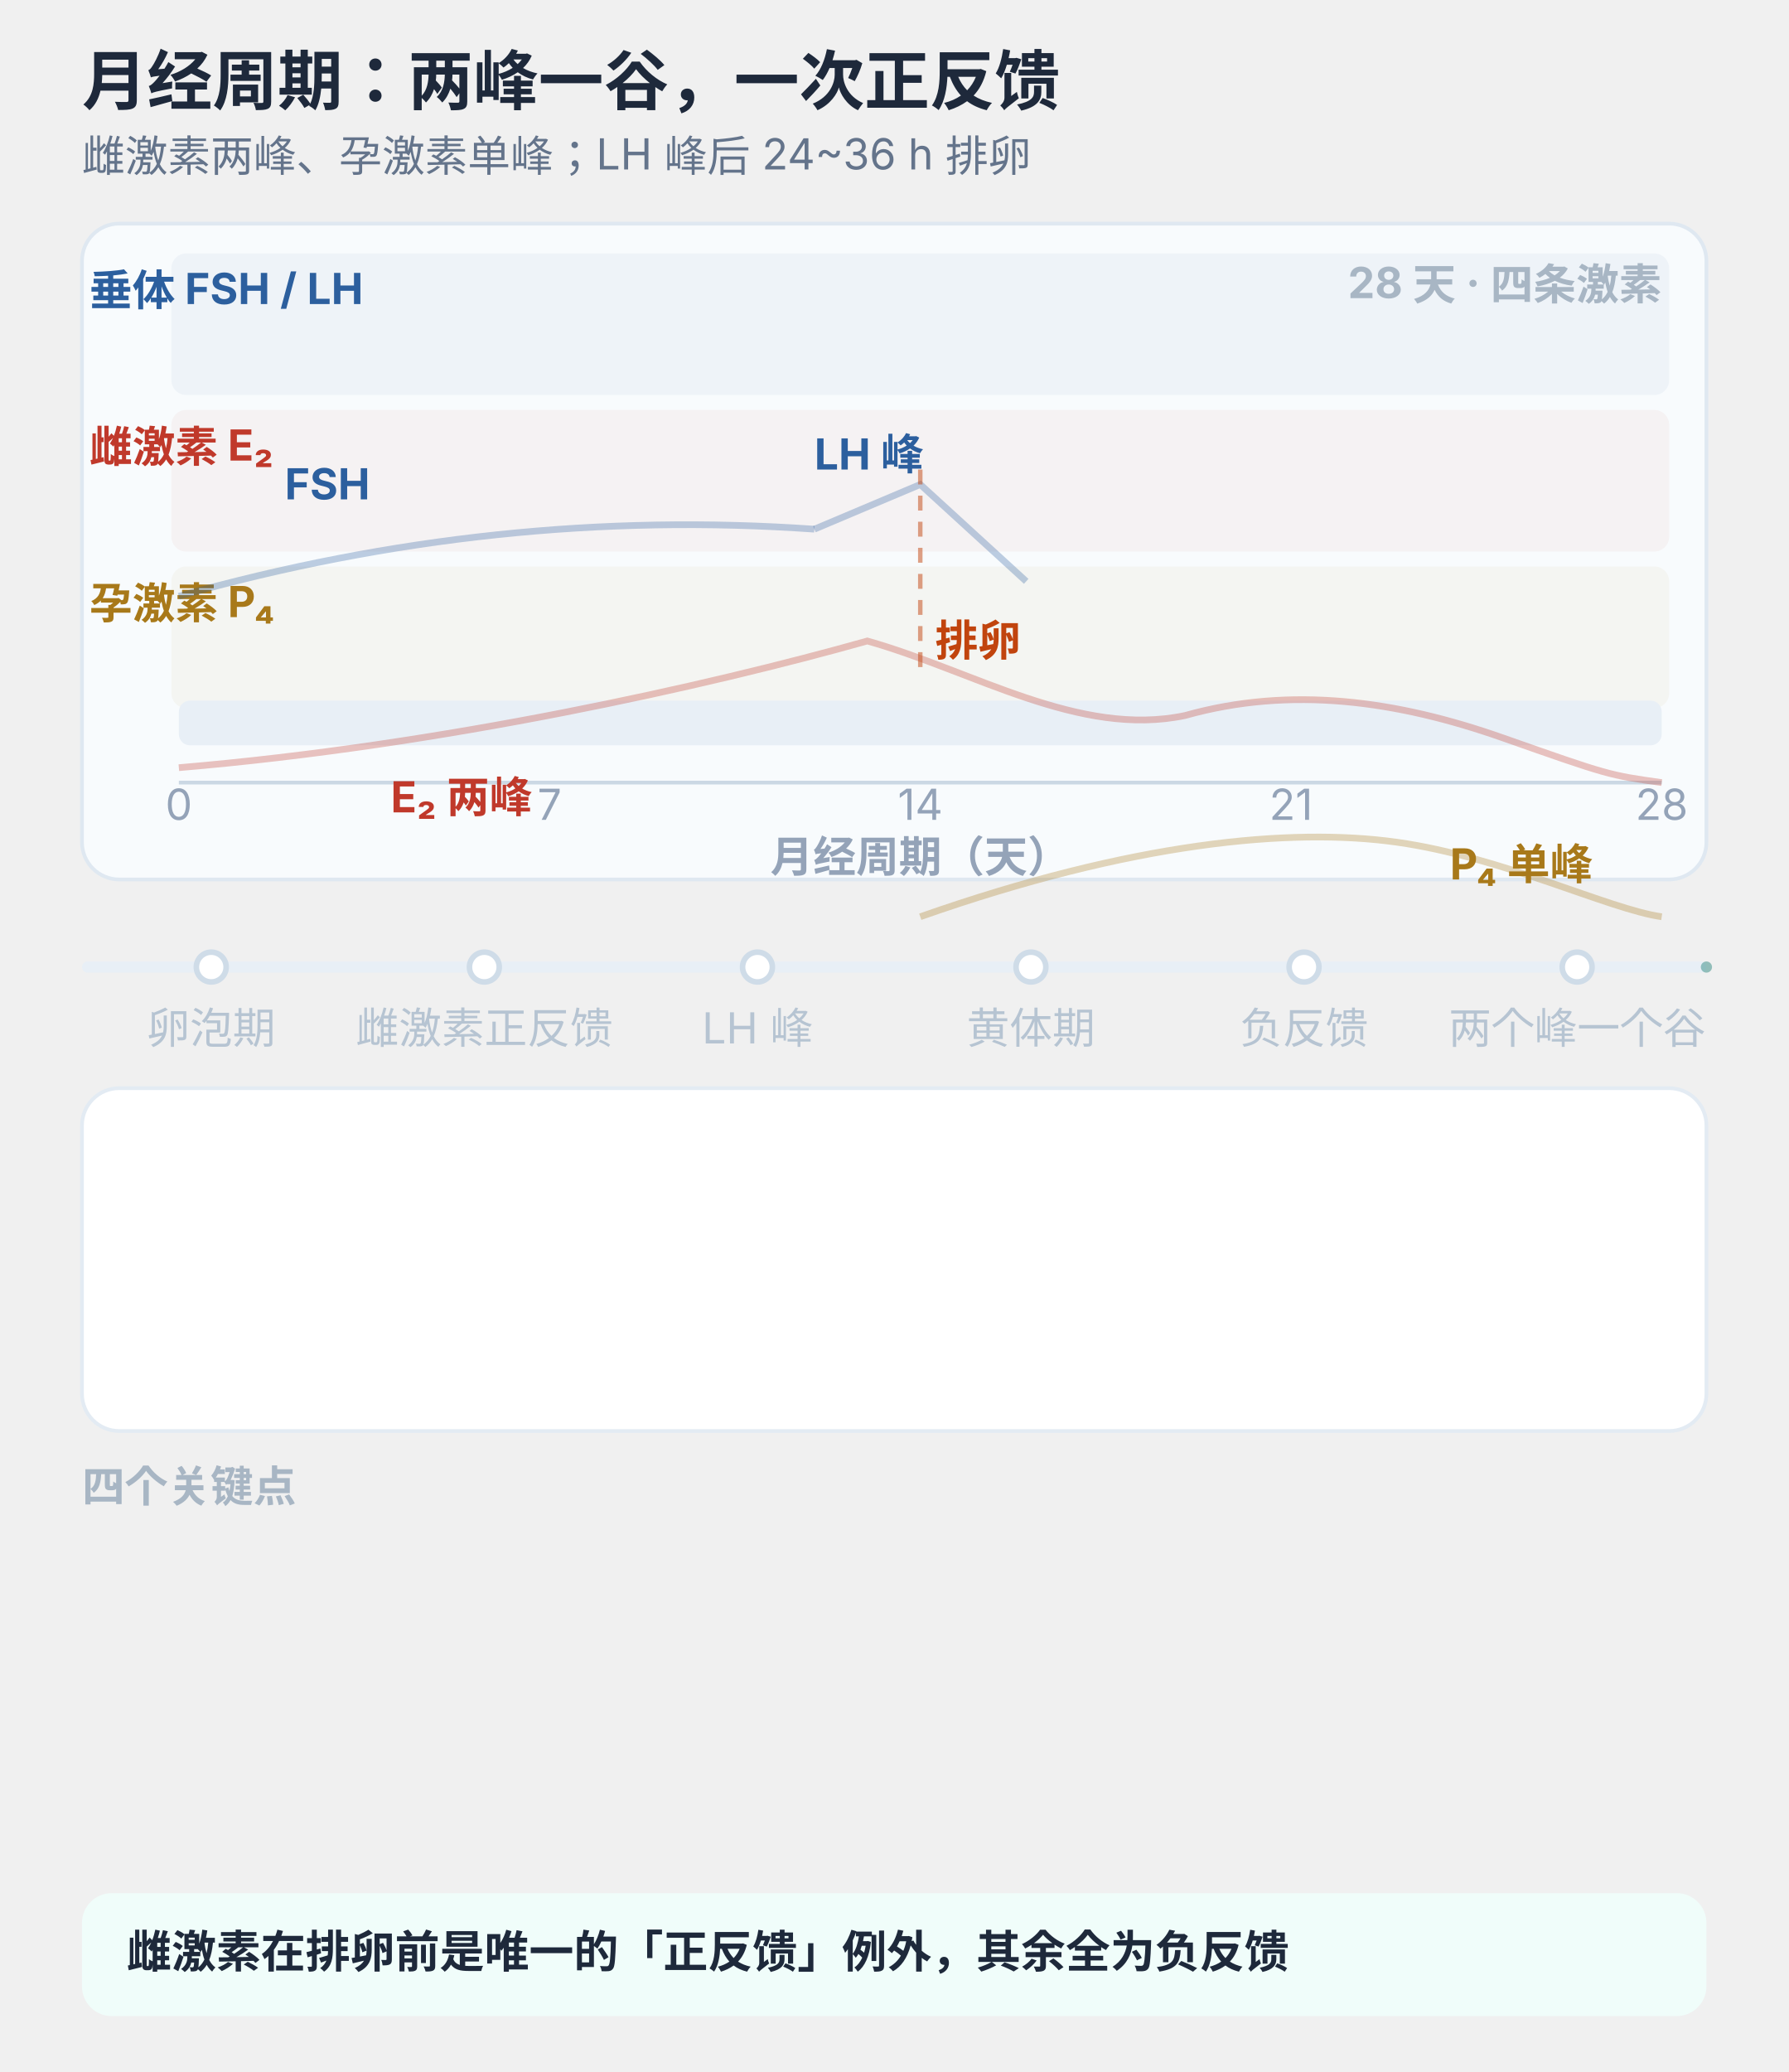
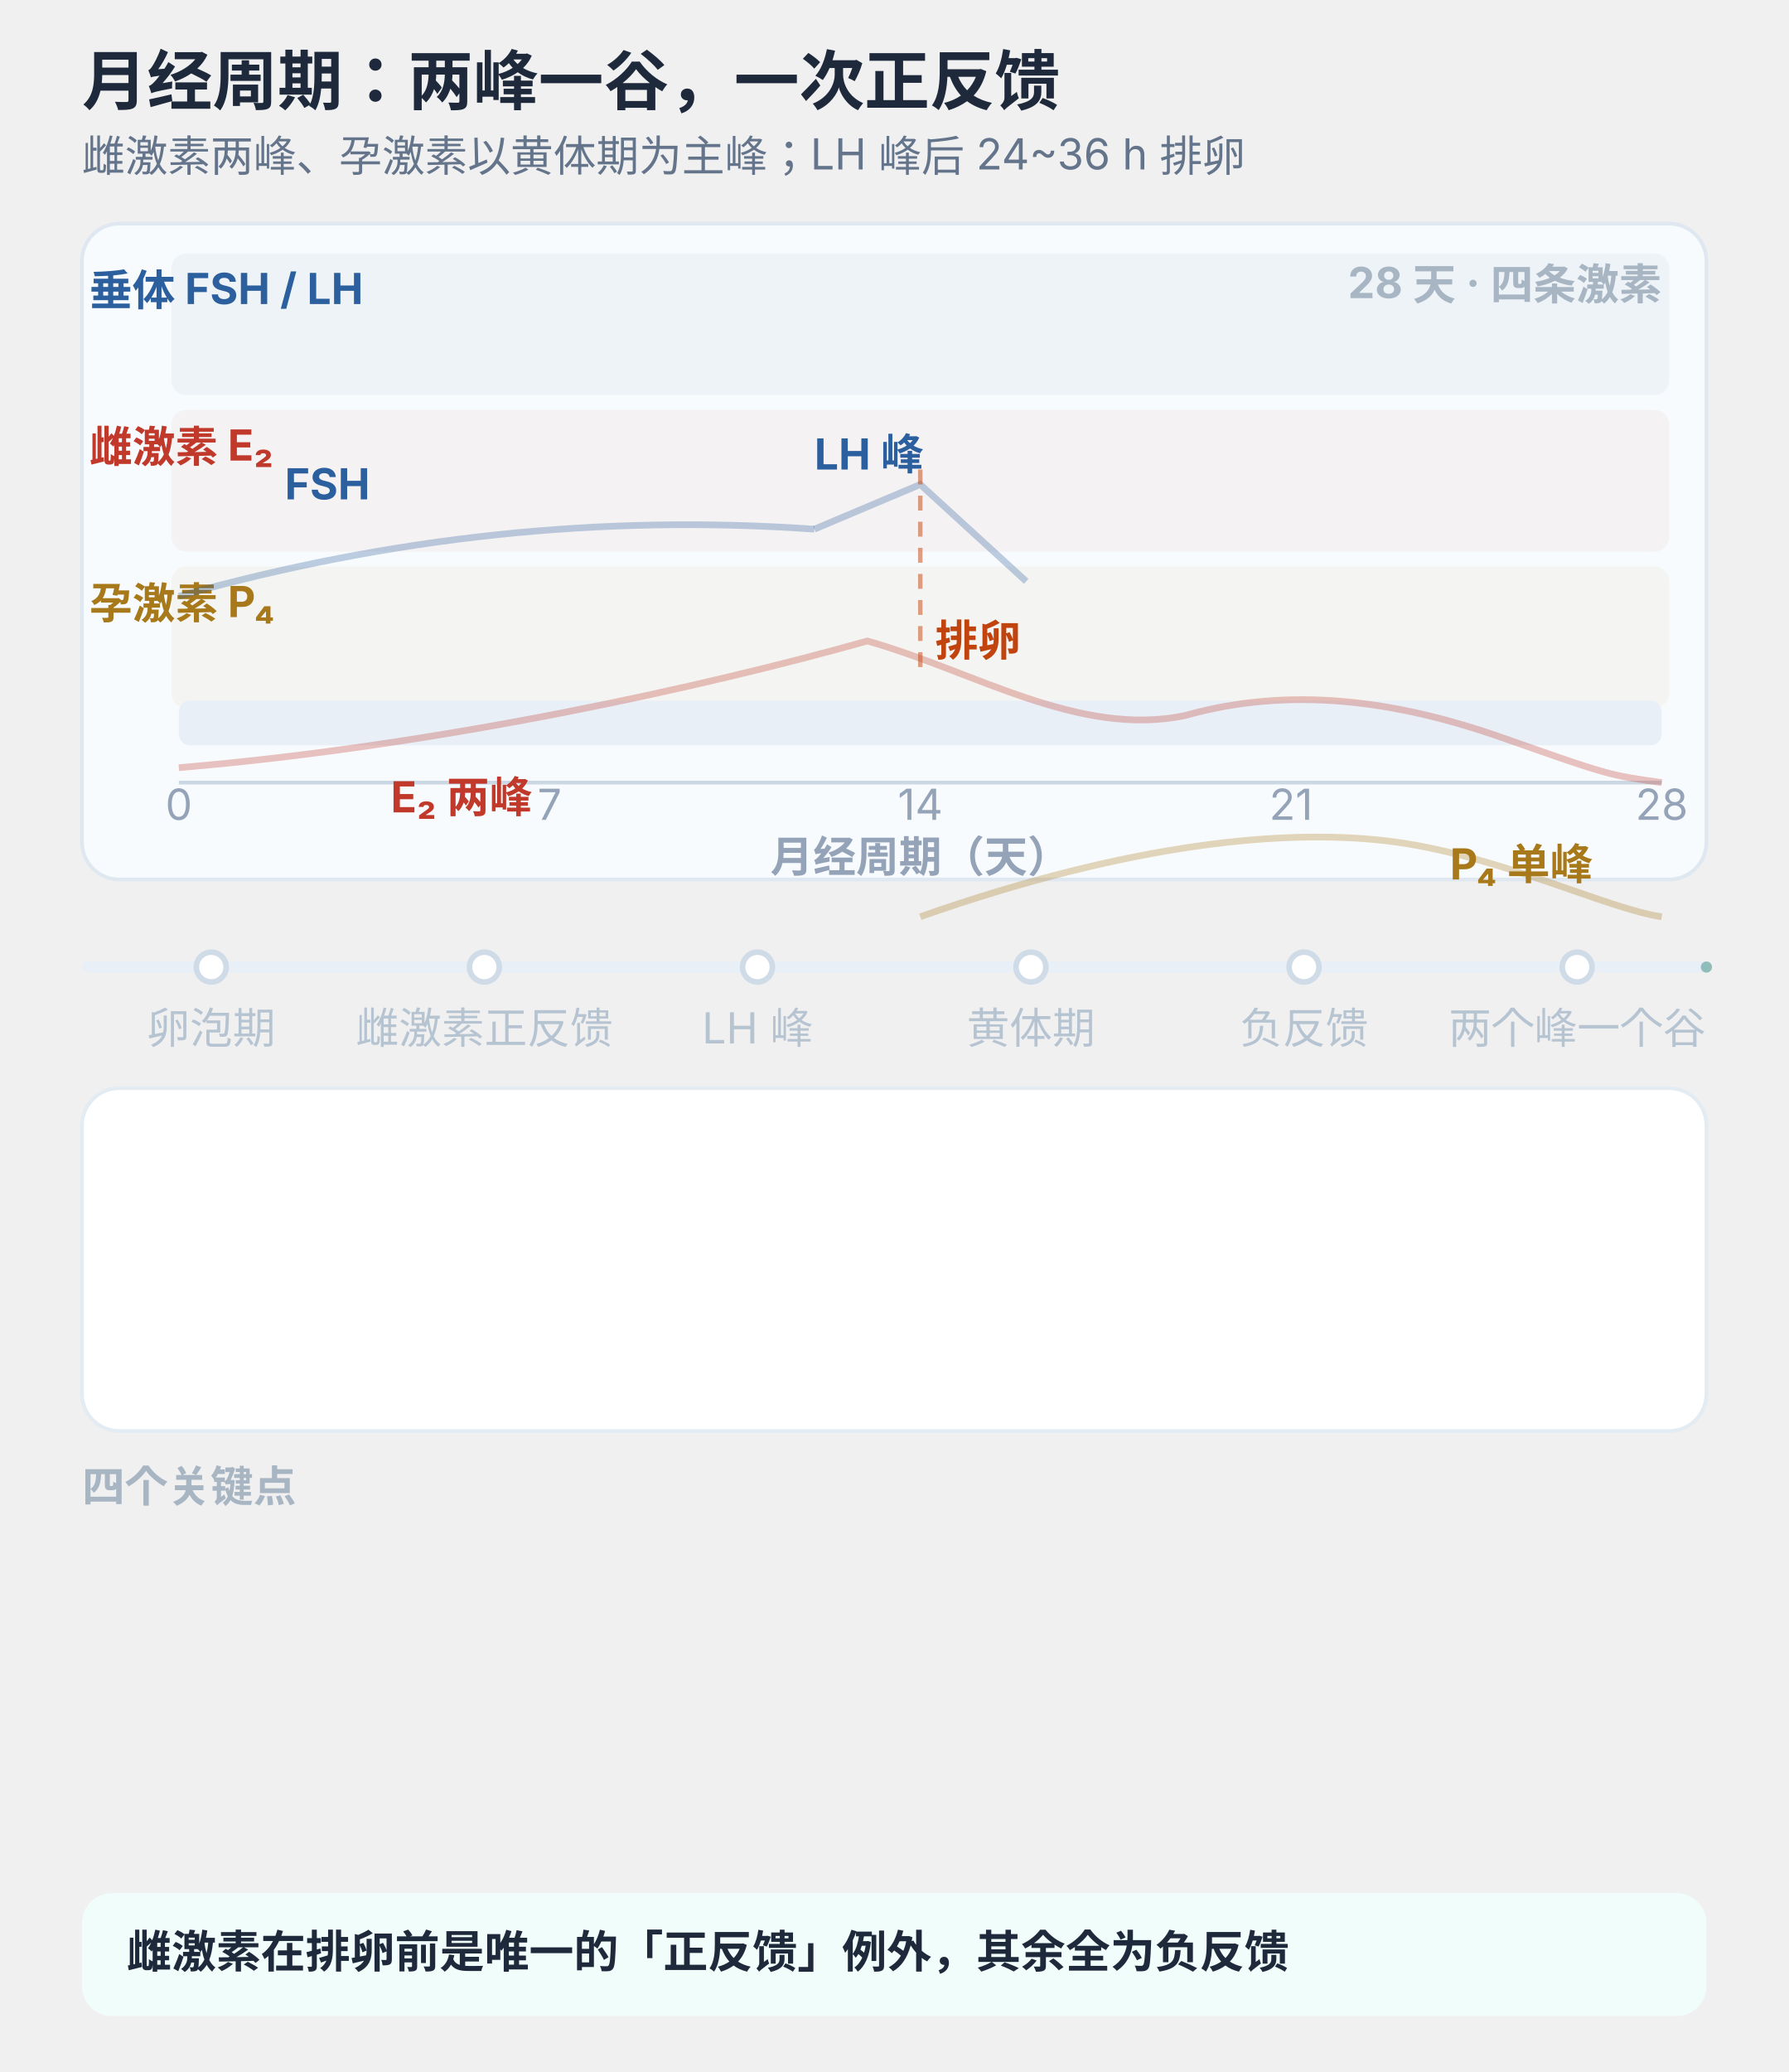
<svg xmlns="http://www.w3.org/2000/svg" viewBox="0 0 480 556" role="img" aria-labelledby="ft fd" style="background:#ffffff">
  <text x="22" y="28" font-size="17.5" font-weight="700" fill="#1e293b" font-family="-apple-system,'PingFang SC','Microsoft YaHei',sans-serif">月经周期：两峰一谷，一次正反馈</text>
-   <text x="22" y="46" font-size="11.5" fill="#64748b" font-family="-apple-system,'PingFang SC','Microsoft YaHei',sans-serif">雌激素两峰、孕激素单峰；LH 峰后 24~36 h 排卵</text>
+   <text x="22" y="46" font-size="11.5" fill="#64748b" font-family="-apple-system,'PingFang SC','Microsoft YaHei',sans-serif">雌激素两峰、孕激素以黄体期为主峰；LH 峰后 24~36 h 排卵</text>
  <rect x="22" y="60" width="436" height="176" rx="10" fill="#f8fbfd" stroke="#dfe8f1" stroke-width="1" />
  <rect x="46" y="68" width="402" height="38" rx="4" fill="#2c5f9e" opacity="0.05" />
  <text x="24" y="82" font-size="11.5" fill="#2c5f9e" font-weight="700" text-anchor="start" font-family="-apple-system,'PingFang SC','Microsoft YaHei',sans-serif">垂体 FSH / LH</text>
  <rect x="46" y="110" width="402" height="38" rx="4" fill="#c0392b" opacity="0.05" />
  <text x="24" y="124" font-size="11.5" fill="#c0392b" font-weight="700" text-anchor="start" font-family="-apple-system,'PingFang SC','Microsoft YaHei',sans-serif">雌激素 E₂</text>
  <rect x="46" y="152" width="402" height="38" rx="4" fill="#a8791a" opacity="0.05" />
  <text x="24" y="166" font-size="11.5" fill="#a8791a" font-weight="700" text-anchor="start" font-family="-apple-system,'PingFang SC','Microsoft YaHei',sans-serif">孕激素 P₄</text>
  <path d="M48,210 H446" stroke="#cbd8e4" stroke-width="1" />
  <text x="48.0" y="220" font-size="11.5" fill="#94a3b8" font-weight="400" text-anchor="middle" font-family="-apple-system,'PingFang SC','Microsoft YaHei',sans-serif">0</text>
  <text x="147.5" y="220" font-size="11.5" fill="#94a3b8" font-weight="400" text-anchor="middle" font-family="-apple-system,'PingFang SC','Microsoft YaHei',sans-serif">7</text>
  <text x="247.0" y="220" font-size="11.5" fill="#94a3b8" font-weight="400" text-anchor="middle" font-family="-apple-system,'PingFang SC','Microsoft YaHei',sans-serif">14</text>
  <text x="346.5" y="220" font-size="11.5" fill="#94a3b8" font-weight="400" text-anchor="middle" font-family="-apple-system,'PingFang SC','Microsoft YaHei',sans-serif">21</text>
  <text x="446.0" y="220" font-size="11.5" fill="#94a3b8" font-weight="400" text-anchor="middle" font-family="-apple-system,'PingFang SC','Microsoft YaHei',sans-serif">28</text>
  <text x="247.0" y="234" font-size="11.5" fill="#94a3b8" font-weight="700" text-anchor="middle" font-family="-apple-system,'PingFang SC','Microsoft YaHei',sans-serif">月经周期（天）</text>
  <rect x="48" y="188" width="398" height="12" rx="3" fill="#e8eff6" />
  <g opacity="0">
    <animate attributeName="opacity" values="1;1;0;0" keyTimes="0;0.15;0.151;1" dur="11.4s" repeatCount="indefinite" />
    <rect x="48" y="188" width="199.0" height="12" rx="3" fill="#c0392b" opacity="0.45" />
    <text x="52" y="198" font-size="11.5" fill="#c0392b" font-weight="700" text-anchor="start" font-family="-apple-system,'PingFang SC','Microsoft YaHei',sans-serif">内膜 1→4 mm</text>
  </g>
  <g opacity="0">
    <animate attributeName="opacity" values="0;0;1;1;0;0" keyTimes="0;0.47;0.471;0.635;0.636;1" dur="11.4s" repeatCount="indefinite" />
    <rect x="247.0" y="188" width="199.0" height="12" rx="3" fill="#a8791a" opacity="0.55" />
    <text x="442" y="198" font-size="11.5" fill="#a8791a" font-weight="700" text-anchor="end" font-family="-apple-system,'PingFang SC','Microsoft YaHei',sans-serif">分泌期 5~6 mm</text>
  </g>
  <path d="M48.0,160 C104.857,144 161.714,138 218.571,142" fill="none" stroke="#2c5f9e" stroke-width="1.8" opacity="0.30" />
  <text x="76.429" y="134" font-size="11.5" fill="#2c5f9e" font-weight="700" text-anchor="start" font-family="-apple-system,'PingFang SC','Microsoft YaHei',sans-serif">FSH</text>
  <g opacity="0">
    <animate attributeName="opacity" values="1;1;0;0" keyTimes="0;0.15;0.151;1" dur="11.4s" repeatCount="indefinite" />
    <path d="M48.0,160 C104.857,144 161.714,138 218.571,142" fill="none" stroke="#2c5f9e" stroke-width="3.2" stroke-linecap="round" />
  </g>
  <path d="M218.571,142 L247.0,130 L275.429,156" fill="none" stroke="#2c5f9e" stroke-width="1.8" opacity="0.30" />
  <text x="218.571" y="126" font-size="11.5" fill="#2c5f9e" font-weight="700" text-anchor="start" font-family="-apple-system,'PingFang SC','Microsoft YaHei',sans-serif">LH 峰</text>
  <g opacity="0">
    <animate attributeName="opacity" values="0;0;1;1;0;0" keyTimes="0;0.31;0.311;0.47;0.471;1" dur="11.4s" repeatCount="indefinite" />
    <path d="M218.571,142 L247.0,130 L275.429,156" fill="none" stroke="#2c5f9e" stroke-width="3.2" stroke-linecap="round" />
  </g>
  <path d="M48.0,206 C119.071,200 190.143,184 232.786,172 C261.214,180 289.643,198 318.071,192 C346.5,184 374.929,188 403.357,198 S431.786,208 446.0,210" fill="none" stroke="#c0392b" stroke-width="1.8" opacity="0.30" />
  <text x="104.857" y="218" font-size="11.5" fill="#c0392b" font-weight="700" text-anchor="start" font-family="-apple-system,'PingFang SC','Microsoft YaHei',sans-serif">E₂ 两峰</text>
  <g opacity="0">
    <animate attributeName="opacity" values="0;0;1;1;0;0" keyTimes="0;0.15;0.151;0.31;0.311;1" dur="11.4s" repeatCount="indefinite" />
    <path d="M48.0,206 C119.071,200 190.143,184 232.786,172 C261.214,180 289.643,198 318.071,192 C346.5,184 374.929,188 403.357,198 S431.786,208 446.0,210" fill="none" stroke="#c0392b" stroke-width="3.2" stroke-linecap="round" />
  </g>
  <path d="M247.0,246 C303.857,226 346.5,222 374.929,226 C403.357,230 431.786,244 446.0,246" fill="none" stroke="#a8791a" stroke-width="1.8" opacity="0.30" />
  <text x="389.143" y="236" font-size="11.5" fill="#a8791a" font-weight="700" text-anchor="start" font-family="-apple-system,'PingFang SC','Microsoft YaHei',sans-serif">P₄ 单峰</text>
  <g opacity="0">
    <animate attributeName="opacity" values="0;0;1;1;0;0" keyTimes="0;0.47;0.471;0.635;0.636;1" dur="11.4s" repeatCount="indefinite" />
    <path d="M247.0,246 C303.857,226 346.5,222 374.929,226 C403.357,230 431.786,244 446.0,246" fill="none" stroke="#a8791a" stroke-width="3.2" stroke-linecap="round" />
  </g>
  <path d="M247.0,126 V182" stroke="#c1440e" stroke-width="1.2" stroke-dasharray="4 3" opacity="0.5" />
  <text x="251.0" y="176" font-size="11.5" fill="#c1440e" font-weight="700" text-anchor="start" font-family="-apple-system,'PingFang SC','Microsoft YaHei',sans-serif">排卵</text>
  <g opacity="0">
    <animate attributeName="opacity" values="0;0;1;1" keyTimes="0;0.815;0.816;1" dur="11.4s" repeatCount="indefinite" />
    <circle cx="239.893" cy="172" r="4" fill="#ffffff" stroke="#c0392b" stroke-width="2" />
    <circle cx="346.5" cy="189" r="4" fill="#ffffff" stroke="#c0392b" stroke-width="2" />
    <text x="76.429" y="236" font-size="11.5" fill="#c0392b" font-weight="700" text-anchor="start" font-family="-apple-system,'PingFang SC','Microsoft YaHei',sans-serif">两峰一谷</text>
  </g>
  <text x="446" y="80" font-size="11.5" fill="#a8b6c4" font-weight="700" text-anchor="end" font-family="-apple-system,'PingFang SC','Microsoft YaHei',sans-serif">28 天 · 四条激素</text>
  <rect x="22" y="258" width="436" height="3" rx="1.5" fill="#e8eff6" />
  <path d="M22,259.5 H458" stroke="#0f766e" stroke-width="3" stroke-linecap="round" opacity="0.42" stroke-dasharray="436" stroke-dashoffset="436">
    <animate attributeName="stroke-dashoffset" values="436;0" keyTimes="0;1" dur="11.4s" repeatCount="indefinite" />
  </path>
  <circle cx="56.7" cy="259.5" r="4" fill="#ffffff" stroke="#cfdce8" stroke-width="1.5" />
  <g opacity="0">
    <animate attributeName="opacity" values="1;1;0;0" keyTimes="0;0.15;0.151;1" dur="11.4s" repeatCount="indefinite" />
    <circle cx="56.7" cy="259.5" r="5.5" fill="#0f766e" />
  </g>
  <g opacity="1">
    <animate attributeName="opacity" values="0.0;0.0;1.0;1.0" keyTimes="0;0.15;0.151;1" dur="11.4s" repeatCount="indefinite" />
    <text x="56.7" y="280" text-anchor="middle" font-size="11.5" fill="#b6c4d2" font-family="-apple-system,'PingFang SC','Microsoft YaHei',sans-serif">卵泡期</text>
  </g>
  <g opacity="0">
    <animate attributeName="opacity" values="1;1;0;0" keyTimes="0;0.15;0.151;1" dur="11.4s" repeatCount="indefinite" />
    <text x="56.7" y="280" text-anchor="middle" font-size="11.5" font-weight="700" fill="#0f766e" font-family="-apple-system,'PingFang SC','Microsoft YaHei',sans-serif">卵泡期</text>
  </g>
  <circle cx="130.0" cy="259.5" r="4" fill="#ffffff" stroke="#cfdce8" stroke-width="1.5" />
  <g opacity="0">
    <animate attributeName="opacity" values="0;0;1;1;0;0" keyTimes="0;0.15;0.151;0.31;0.311;1" dur="11.4s" repeatCount="indefinite" />
    <circle cx="130.0" cy="259.5" r="5.5" fill="#c0392b" />
  </g>
  <g opacity="1">
    <animate attributeName="opacity" values="1.0;1.0;0.0;0.0;1.0;1.0" keyTimes="0;0.15;0.151;0.31;0.311;1" dur="11.4s" repeatCount="indefinite" />
    <text x="130.0" y="280" text-anchor="middle" font-size="11.5" fill="#b6c4d2" font-family="-apple-system,'PingFang SC','Microsoft YaHei',sans-serif">雌激素正反馈</text>
  </g>
  <g opacity="0">
    <animate attributeName="opacity" values="0;0;1;1;0;0" keyTimes="0;0.15;0.151;0.31;0.311;1" dur="11.4s" repeatCount="indefinite" />
    <text x="130.0" y="280" text-anchor="middle" font-size="11.5" font-weight="700" fill="#c0392b" font-family="-apple-system,'PingFang SC','Microsoft YaHei',sans-serif">雌激素正反馈</text>
  </g>
  <circle cx="203.3" cy="259.5" r="4" fill="#ffffff" stroke="#cfdce8" stroke-width="1.5" />
  <g opacity="0">
    <animate attributeName="opacity" values="0;0;1;1;0;0" keyTimes="0;0.31;0.311;0.47;0.471;1" dur="11.4s" repeatCount="indefinite" />
    <circle cx="203.3" cy="259.5" r="5.5" fill="#c1440e" />
  </g>
  <g opacity="1">
    <animate attributeName="opacity" values="1.0;1.0;0.0;0.0;1.0;1.0" keyTimes="0;0.31;0.311;0.47;0.471;1" dur="11.4s" repeatCount="indefinite" />
    <text x="203.3" y="280" text-anchor="middle" font-size="11.5" fill="#b6c4d2" font-family="-apple-system,'PingFang SC','Microsoft YaHei',sans-serif">LH 峰</text>
  </g>
  <g opacity="0">
    <animate attributeName="opacity" values="0;0;1;1;0;0" keyTimes="0;0.31;0.311;0.47;0.471;1" dur="11.4s" repeatCount="indefinite" />
    <text x="203.3" y="280" text-anchor="middle" font-size="11.5" font-weight="700" fill="#c1440e" font-family="-apple-system,'PingFang SC','Microsoft YaHei',sans-serif">LH 峰</text>
  </g>
  <circle cx="276.7" cy="259.5" r="4" fill="#ffffff" stroke="#cfdce8" stroke-width="1.5" />
  <g opacity="0">
    <animate attributeName="opacity" values="0;0;1;1;0;0" keyTimes="0;0.47;0.471;0.635;0.636;1" dur="11.4s" repeatCount="indefinite" />
    <circle cx="276.7" cy="259.5" r="5.5" fill="#a8791a" />
  </g>
  <g opacity="1">
    <animate attributeName="opacity" values="1.0;1.0;0.0;0.0;1.0;1.0" keyTimes="0;0.47;0.471;0.635;0.636;1" dur="11.4s" repeatCount="indefinite" />
    <text x="276.7" y="280" text-anchor="middle" font-size="11.5" fill="#b6c4d2" font-family="-apple-system,'PingFang SC','Microsoft YaHei',sans-serif">黄体期</text>
  </g>
  <g opacity="0">
    <animate attributeName="opacity" values="0;0;1;1;0;0" keyTimes="0;0.47;0.471;0.635;0.636;1" dur="11.4s" repeatCount="indefinite" />
    <text x="276.7" y="280" text-anchor="middle" font-size="11.5" font-weight="700" fill="#a8791a" font-family="-apple-system,'PingFang SC','Microsoft YaHei',sans-serif">黄体期</text>
  </g>
  <circle cx="350.0" cy="259.5" r="4" fill="#ffffff" stroke="#cfdce8" stroke-width="1.5" />
  <g opacity="0">
    <animate attributeName="opacity" values="0;0;1;1;0;0" keyTimes="0;0.635;0.636;0.815;0.816;1" dur="11.4s" repeatCount="indefinite" />
    <circle cx="350.0" cy="259.5" r="5.5" fill="#2c5f9e" />
  </g>
  <g opacity="1">
    <animate attributeName="opacity" values="1.0;1.0;0.0;0.0;1.0;1.0" keyTimes="0;0.635;0.636;0.815;0.816;1" dur="11.4s" repeatCount="indefinite" />
    <text x="350.0" y="280" text-anchor="middle" font-size="11.5" fill="#b6c4d2" font-family="-apple-system,'PingFang SC','Microsoft YaHei',sans-serif">负反馈</text>
  </g>
  <g opacity="0">
    <animate attributeName="opacity" values="0;0;1;1;0;0" keyTimes="0;0.635;0.636;0.815;0.816;1" dur="11.4s" repeatCount="indefinite" />
    <text x="350.0" y="280" text-anchor="middle" font-size="11.5" font-weight="700" fill="#2c5f9e" font-family="-apple-system,'PingFang SC','Microsoft YaHei',sans-serif">负反馈</text>
  </g>
  <circle cx="423.3" cy="259.5" r="4" fill="#ffffff" stroke="#cfdce8" stroke-width="1.5" />
  <g opacity="0">
    <animate attributeName="opacity" values="0;0;1;1" keyTimes="0;0.815;0.816;1" dur="11.4s" repeatCount="indefinite" />
    <circle cx="423.3" cy="259.5" r="5.5" fill="#2f8f57" />
  </g>
  <g opacity="1">
    <animate attributeName="opacity" values="1.0;1.0;0.0;0.0" keyTimes="0;0.815;0.816;1" dur="11.4s" repeatCount="indefinite" />
    <text x="423.3" y="280" text-anchor="middle" font-size="11.5" fill="#b6c4d2" font-family="-apple-system,'PingFang SC','Microsoft YaHei',sans-serif">两个峰一个谷</text>
  </g>
  <g opacity="0">
    <animate attributeName="opacity" values="0;0;1;1" keyTimes="0;0.815;0.816;1" dur="11.4s" repeatCount="indefinite" />
    <text x="423.3" y="280" text-anchor="middle" font-size="11.5" font-weight="700" fill="#2f8f57" font-family="-apple-system,'PingFang SC','Microsoft YaHei',sans-serif">两个峰一个谷</text>
  </g>
  <rect x="22" y="292" width="436" height="92" rx="10" fill="#ffffff" stroke="#e3ebf3" stroke-width="1" />
  <g opacity="0">
    <animate attributeName="opacity" values="1;1;0;0" keyTimes="0;0.15;0.151;1" dur="11.4s" repeatCount="indefinite" />
    <rect x="22" y="293" width="3" height="90" fill="#0f766e" opacity="0.85" />
    <text x="40" y="318" font-size="11.5" fill="#a8b6c4" font-weight="700" font-family="-apple-system,'PingFang SC','Microsoft YaHei',sans-serif">因为</text>
    <text x="78" y="318" font-size="12.5" fill="#6b7c8d" font-family="-apple-system,'PingFang SC','Microsoft YaHei',sans-serif">FSH 促卵泡发育，颗粒细胞分泌雌激素</text>
    <text x="40" y="354" font-size="11.5" fill="#0f766e" font-weight="700" font-family="-apple-system,'PingFang SC','Microsoft YaHei',sans-serif">所以</text>
    <text x="78" y="354" font-size="14.5" fill="#0f766e" font-weight="700" font-family="-apple-system,'PingFang SC','Microsoft YaHei',sans-serif">雌激素缓慢升高，使内膜由 1 mm 增厚到 4 mm</text>
  </g>
  <g opacity="0">
    <animate attributeName="opacity" values="0;0;1;1;0;0" keyTimes="0;0.15;0.151;0.31;0.311;1" dur="11.4s" repeatCount="indefinite" />
    <rect x="22" y="293" width="3" height="90" fill="#c0392b" opacity="0.85" />
    <text x="40" y="318" font-size="11.5" fill="#a8b6c4" font-weight="700" font-family="-apple-system,'PingFang SC','Microsoft YaHei',sans-serif">因为</text>
    <text x="78" y="318" font-size="12.5" fill="#6b7c8d" font-family="-apple-system,'PingFang SC','Microsoft YaHei',sans-serif">雌激素持续高水平超过阈值并维持 2 天以上</text>
    <text x="40" y="354" font-size="11.5" fill="#c0392b" font-weight="700" font-family="-apple-system,'PingFang SC','Microsoft YaHei',sans-serif">所以</text>
    <text x="78" y="354" font-size="14.5" fill="#c0392b" font-weight="700" font-family="-apple-system,'PingFang SC','Microsoft YaHei',sans-serif">反馈方向由负转正 —— 这一点在生理上极为少见</text>
  </g>
  <g opacity="0">
    <animate attributeName="opacity" values="0;0;1;1;0;0" keyTimes="0;0.31;0.311;0.47;0.471;1" dur="11.4s" repeatCount="indefinite" />
    <rect x="22" y="293" width="3" height="90" fill="#c1440e" opacity="0.85" />
    <text x="40" y="318" font-size="11.5" fill="#a8b6c4" font-weight="700" font-family="-apple-system,'PingFang SC','Microsoft YaHei',sans-serif">因为</text>
    <text x="78" y="318" font-size="12.5" fill="#6b7c8d" font-family="-apple-system,'PingFang SC','Microsoft YaHei',sans-serif">正反馈使 GnRH 大量释放，触发 LH 骤升</text>
    <text x="40" y="354" font-size="11.5" fill="#c1440e" font-weight="700" font-family="-apple-system,'PingFang SC','Microsoft YaHei',sans-serif">所以</text>
    <text x="78" y="354" font-size="14.5" fill="#c1440e" font-weight="700" font-family="-apple-system,'PingFang SC','Microsoft YaHei',sans-serif">LH 峰后 24~36 h 排卵，是最可靠的排卵预测指标</text>
  </g>
  <g opacity="0">
    <animate attributeName="opacity" values="0;0;1;1;0;0" keyTimes="0;0.47;0.471;0.635;0.636;1" dur="11.4s" repeatCount="indefinite" />
    <rect x="22" y="293" width="3" height="90" fill="#a8791a" opacity="0.85" />
    <text x="40" y="318" font-size="11.5" fill="#a8b6c4" font-weight="700" font-family="-apple-system,'PingFang SC','Microsoft YaHei',sans-serif">因为</text>
-     <text x="78" y="318" font-size="12.5" fill="#6b7c8d" font-family="-apple-system,'PingFang SC','Microsoft YaHei',sans-serif">排卵后卵泡变成黄体，分泌大量孕激素</text>
+     <text x="78" y="318" font-size="12.5" fill="#6b7c8d" font-family="-apple-system,'PingFang SC','Microsoft YaHei',sans-serif">排卵后卵泡变成黄体，分泌大量孕激素（排卵前有小峰）</text>
    <text x="40" y="354" font-size="11.5" fill="#a8791a" font-weight="700" font-family="-apple-system,'PingFang SC','Microsoft YaHei',sans-serif">所以</text>
    <text x="78" y="354" font-size="14.5" fill="#a8791a" font-weight="700" font-family="-apple-system,'PingFang SC','Microsoft YaHei',sans-serif">孕激素使内膜转为分泌期；基础体温升高 0.3~0.5 ℃</text>
  </g>
  <g opacity="0">
    <animate attributeName="opacity" values="0;0;1;1;0;0" keyTimes="0;0.635;0.636;0.815;0.816;1" dur="11.4s" repeatCount="indefinite" />
    <rect x="22" y="293" width="3" height="90" fill="#2c5f9e" opacity="0.85" />
    <text x="40" y="318" font-size="11.5" fill="#a8b6c4" font-weight="700" font-family="-apple-system,'PingFang SC','Microsoft YaHei',sans-serif">因为</text>
    <text x="78" y="318" font-size="12.5" fill="#6b7c8d" font-family="-apple-system,'PingFang SC','Microsoft YaHei',sans-serif">孕激素 + 雌激素共同抑制 GnRH 与 FSH/LH</text>
    <text x="40" y="354" font-size="11.5" fill="#2c5f9e" font-weight="700" font-family="-apple-system,'PingFang SC','Microsoft YaHei',sans-serif">所以</text>
    <text x="78" y="354" font-size="14.5" fill="#2c5f9e" font-weight="700" font-family="-apple-system,'PingFang SC','Microsoft YaHei',sans-serif">没有受孕 → 黄体萎缩 → 激素骤降 → 月经来潮</text>
  </g>
  <g opacity="0">
    <animate attributeName="opacity" values="0;0;1;1" keyTimes="0;0.815;0.816;1" dur="11.4s" repeatCount="indefinite" />
    <rect x="22" y="293" width="3" height="90" fill="#2f8f57" opacity="0.85" />
    <text x="40" y="318" font-size="11.5" fill="#a8b6c4" font-weight="700" font-family="-apple-system,'PingFang SC','Microsoft YaHei',sans-serif">因为</text>
    <text x="78" y="318" font-size="12.5" fill="#6b7c8d" font-family="-apple-system,'PingFang SC','Microsoft YaHei',sans-serif">雌激素有两个峰（排卵前主峰、黄体期次峰）</text>
    <text x="40" y="354" font-size="11.5" fill="#2f8f57" font-weight="700" font-family="-apple-system,'PingFang SC','Microsoft YaHei',sans-serif">所以</text>
-     <text x="78" y="354" font-size="14.5" fill="#2f8f57" font-weight="700" font-family="-apple-system,'PingFang SC','Microsoft YaHei',sans-serif">记住「雌激素两峰、孕激素单峰、LH 峰后排卵」</text>
+     <text x="78" y="354" font-size="14.5" fill="#2f8f57" font-weight="700" font-family="-apple-system,'PingFang SC','Microsoft YaHei',sans-serif">雌激素两峰、孕激素以黄体期为主峰、LH 峰后排卵</text>
  </g>
  <text x="22" y="403" font-size="11.5" fill="#a8b6c4" font-weight="700" text-anchor="start" font-family="-apple-system,'PingFang SC','Microsoft YaHei',sans-serif">四个关键点</text>
  <g opacity="0">
    <animate attributeName="opacity" values="0;0;1;1;0;0" keyTimes="0;0.15;0.151;0.31;0.311;1" dur="11.4s" repeatCount="indefinite" />
    <rect x="22" y="413" width="3" height="15" rx="1.5" fill="#c0392b" />
    <text x="34" y="424" font-size="12.5" fill="#c0392b" font-weight="700" text-anchor="start" font-family="-apple-system,'PingFang SC','Microsoft YaHei',sans-serif">雌激素</text>
    <text x="104" y="424" font-size="12" fill="#6b7c8d" font-weight="400" text-anchor="start" font-family="-apple-system,'PingFang SC','Microsoft YaHei',sans-serif">两峰：排卵前主峰 + 黄体期次峰</text>
  </g>
  <g opacity="0">
    <animate attributeName="opacity" values="0;0;1;1;0;0" keyTimes="0;0.31;0.311;0.47;0.471;1" dur="11.4s" repeatCount="indefinite" />
    <rect x="22" y="436" width="3" height="15" rx="1.5" fill="#c1440e" />
    <text x="34" y="447" font-size="12.5" fill="#c1440e" font-weight="700" text-anchor="start" font-family="-apple-system,'PingFang SC','Microsoft YaHei',sans-serif">LH 峰</text>
    <text x="104" y="447" font-size="12" fill="#6b7c8d" font-weight="400" text-anchor="start" font-family="-apple-system,'PingFang SC','Microsoft YaHei',sans-serif">峰后 24~36 h 排卵</text>
  </g>
  <g opacity="0">
    <animate attributeName="opacity" values="0;0;1;1;0;0" keyTimes="0;0.47;0.471;0.635;0.636;1" dur="11.4s" repeatCount="indefinite" />
    <rect x="22" y="459" width="3" height="15" rx="1.5" fill="#a8791a" />
    <text x="34" y="470" font-size="12.5" fill="#a8791a" font-weight="700" text-anchor="start" font-family="-apple-system,'PingFang SC','Microsoft YaHei',sans-serif">孕激素</text>
    <text x="104" y="470" font-size="12" fill="#6b7c8d" font-weight="400" text-anchor="start" font-family="-apple-system,'PingFang SC','Microsoft YaHei',sans-serif">单峰，只由黄体/胎盘产生</text>
  </g>
  <g opacity="0">
    <animate attributeName="opacity" values="0;0;1;1;0;0" keyTimes="0;0.635;0.636;0.815;0.816;1" dur="11.4s" repeatCount="indefinite" />
    <rect x="22" y="482" width="3" height="15" rx="1.5" fill="#2c5f9e" />
    <text x="34" y="493" font-size="12.5" fill="#2c5f9e" font-weight="700" text-anchor="start" font-family="-apple-system,'PingFang SC','Microsoft YaHei',sans-serif">反馈反转</text>
    <text x="104" y="493" font-size="12" fill="#6b7c8d" font-weight="400" text-anchor="start" font-family="-apple-system,'PingFang SC','Microsoft YaHei',sans-serif">雌激素在排卵前由负变正</text>
  </g>
  <rect x="22" y="508" width="436" height="33" rx="8" fill="#f0fdfa" />
  <text x="34" y="528" font-size="12" fill="#1e293b" font-weight="700" text-anchor="start" font-family="-apple-system,'PingFang SC','Microsoft YaHei',sans-serif">雌激素在排卵前是唯一的「正反馈」例外，其余全为负反馈</text>
</svg>
